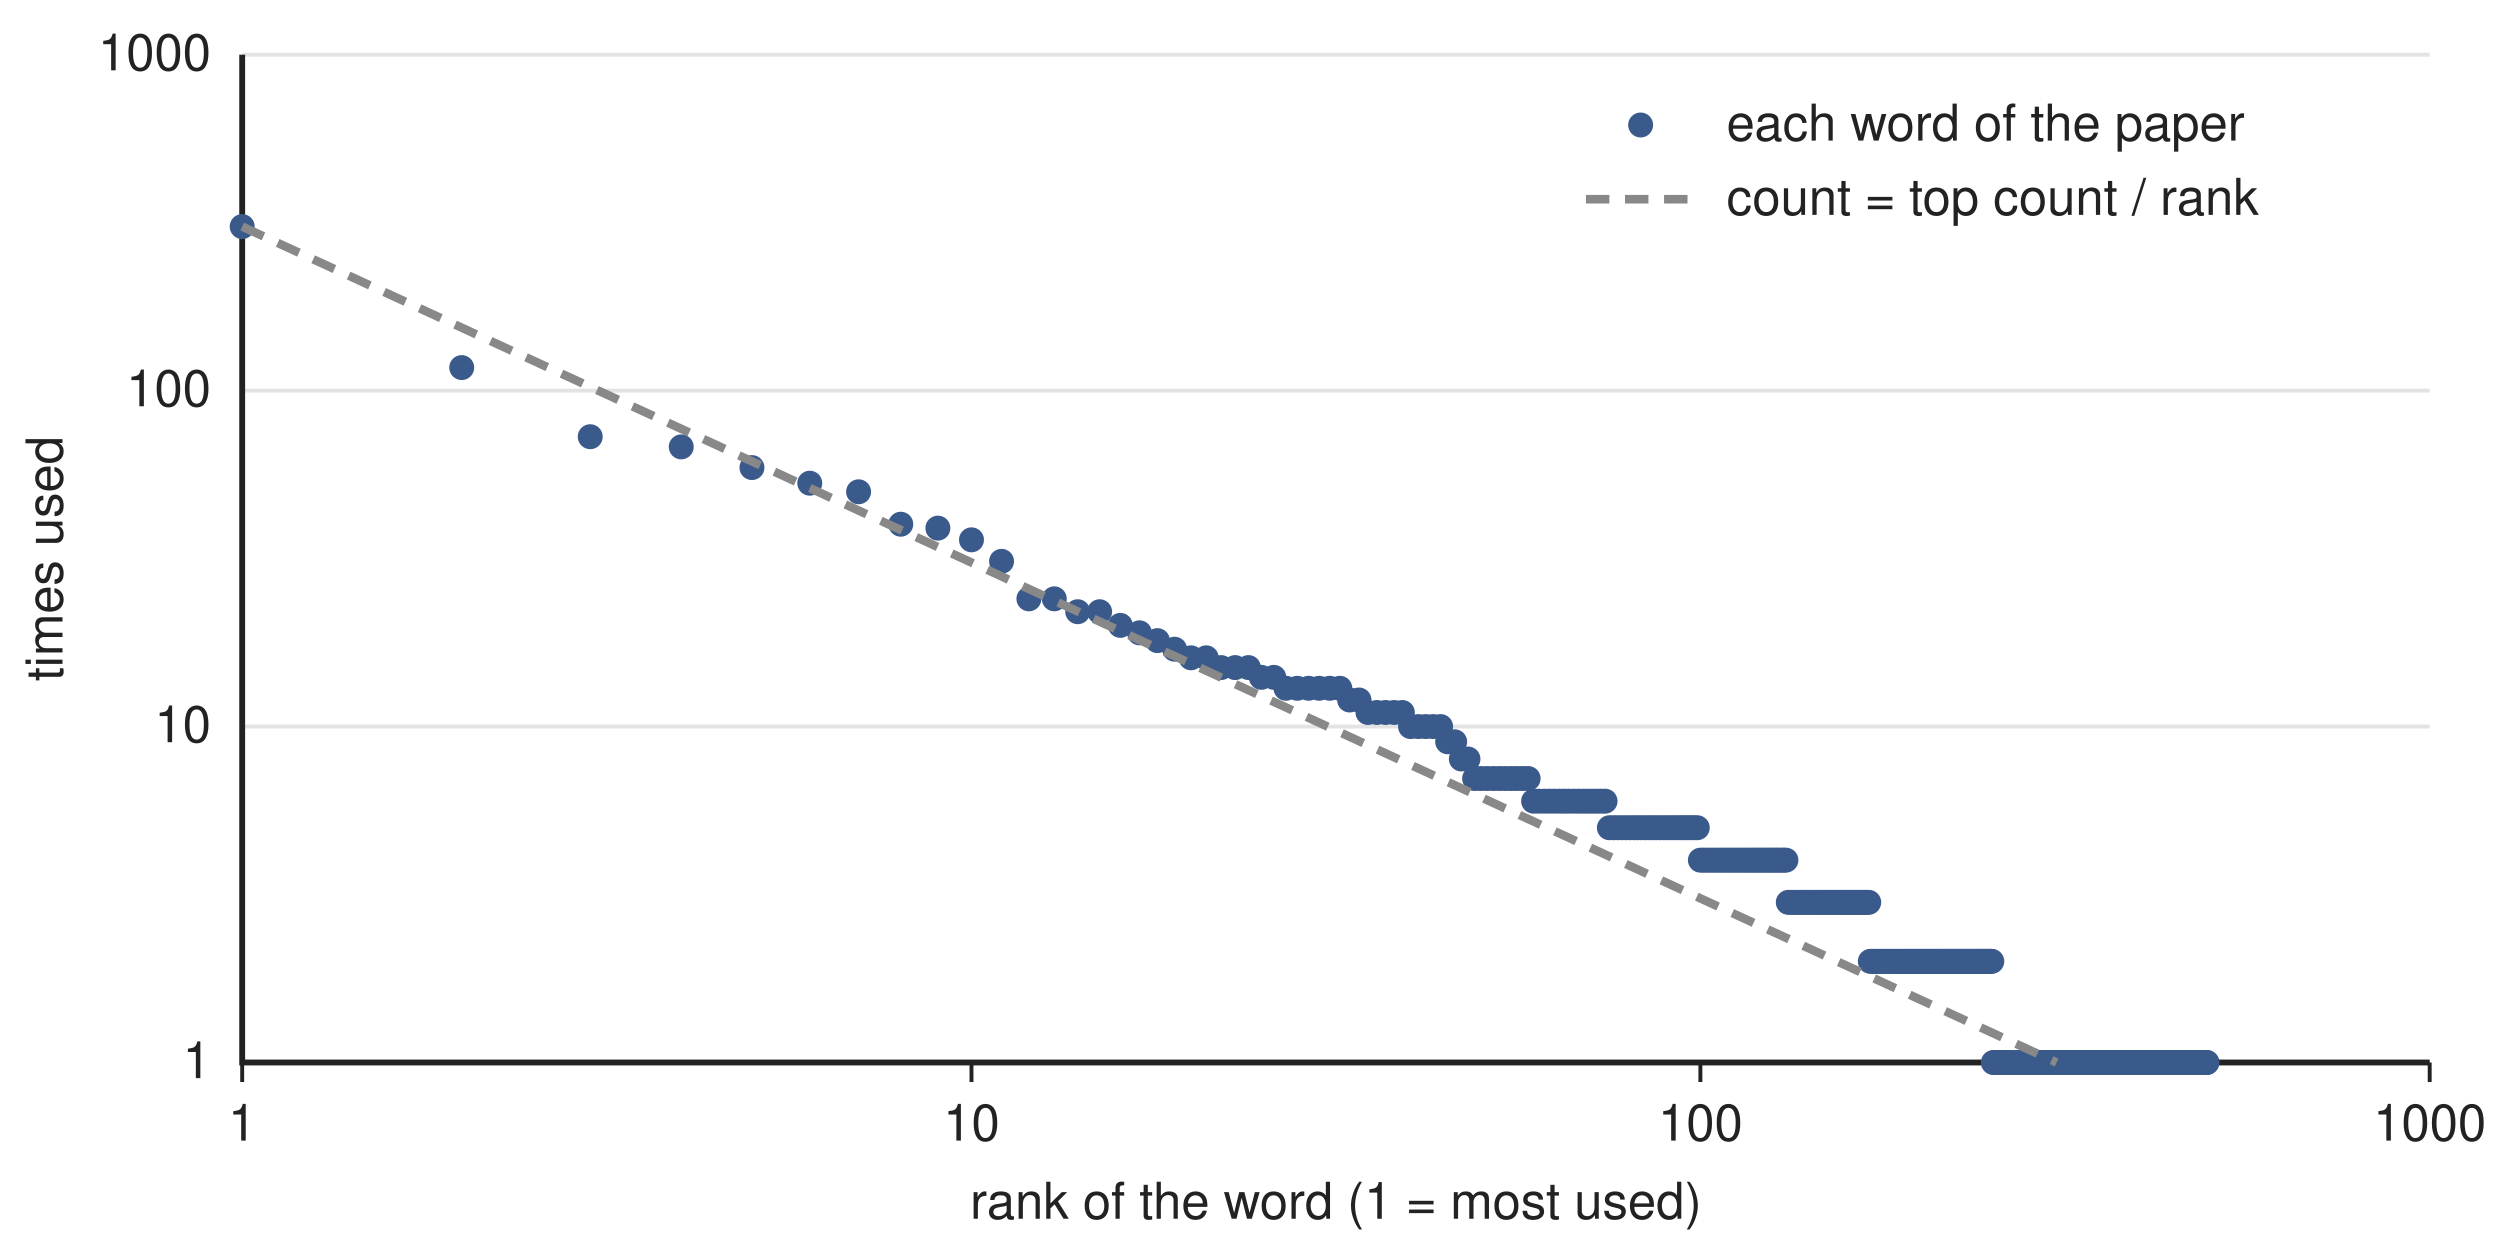
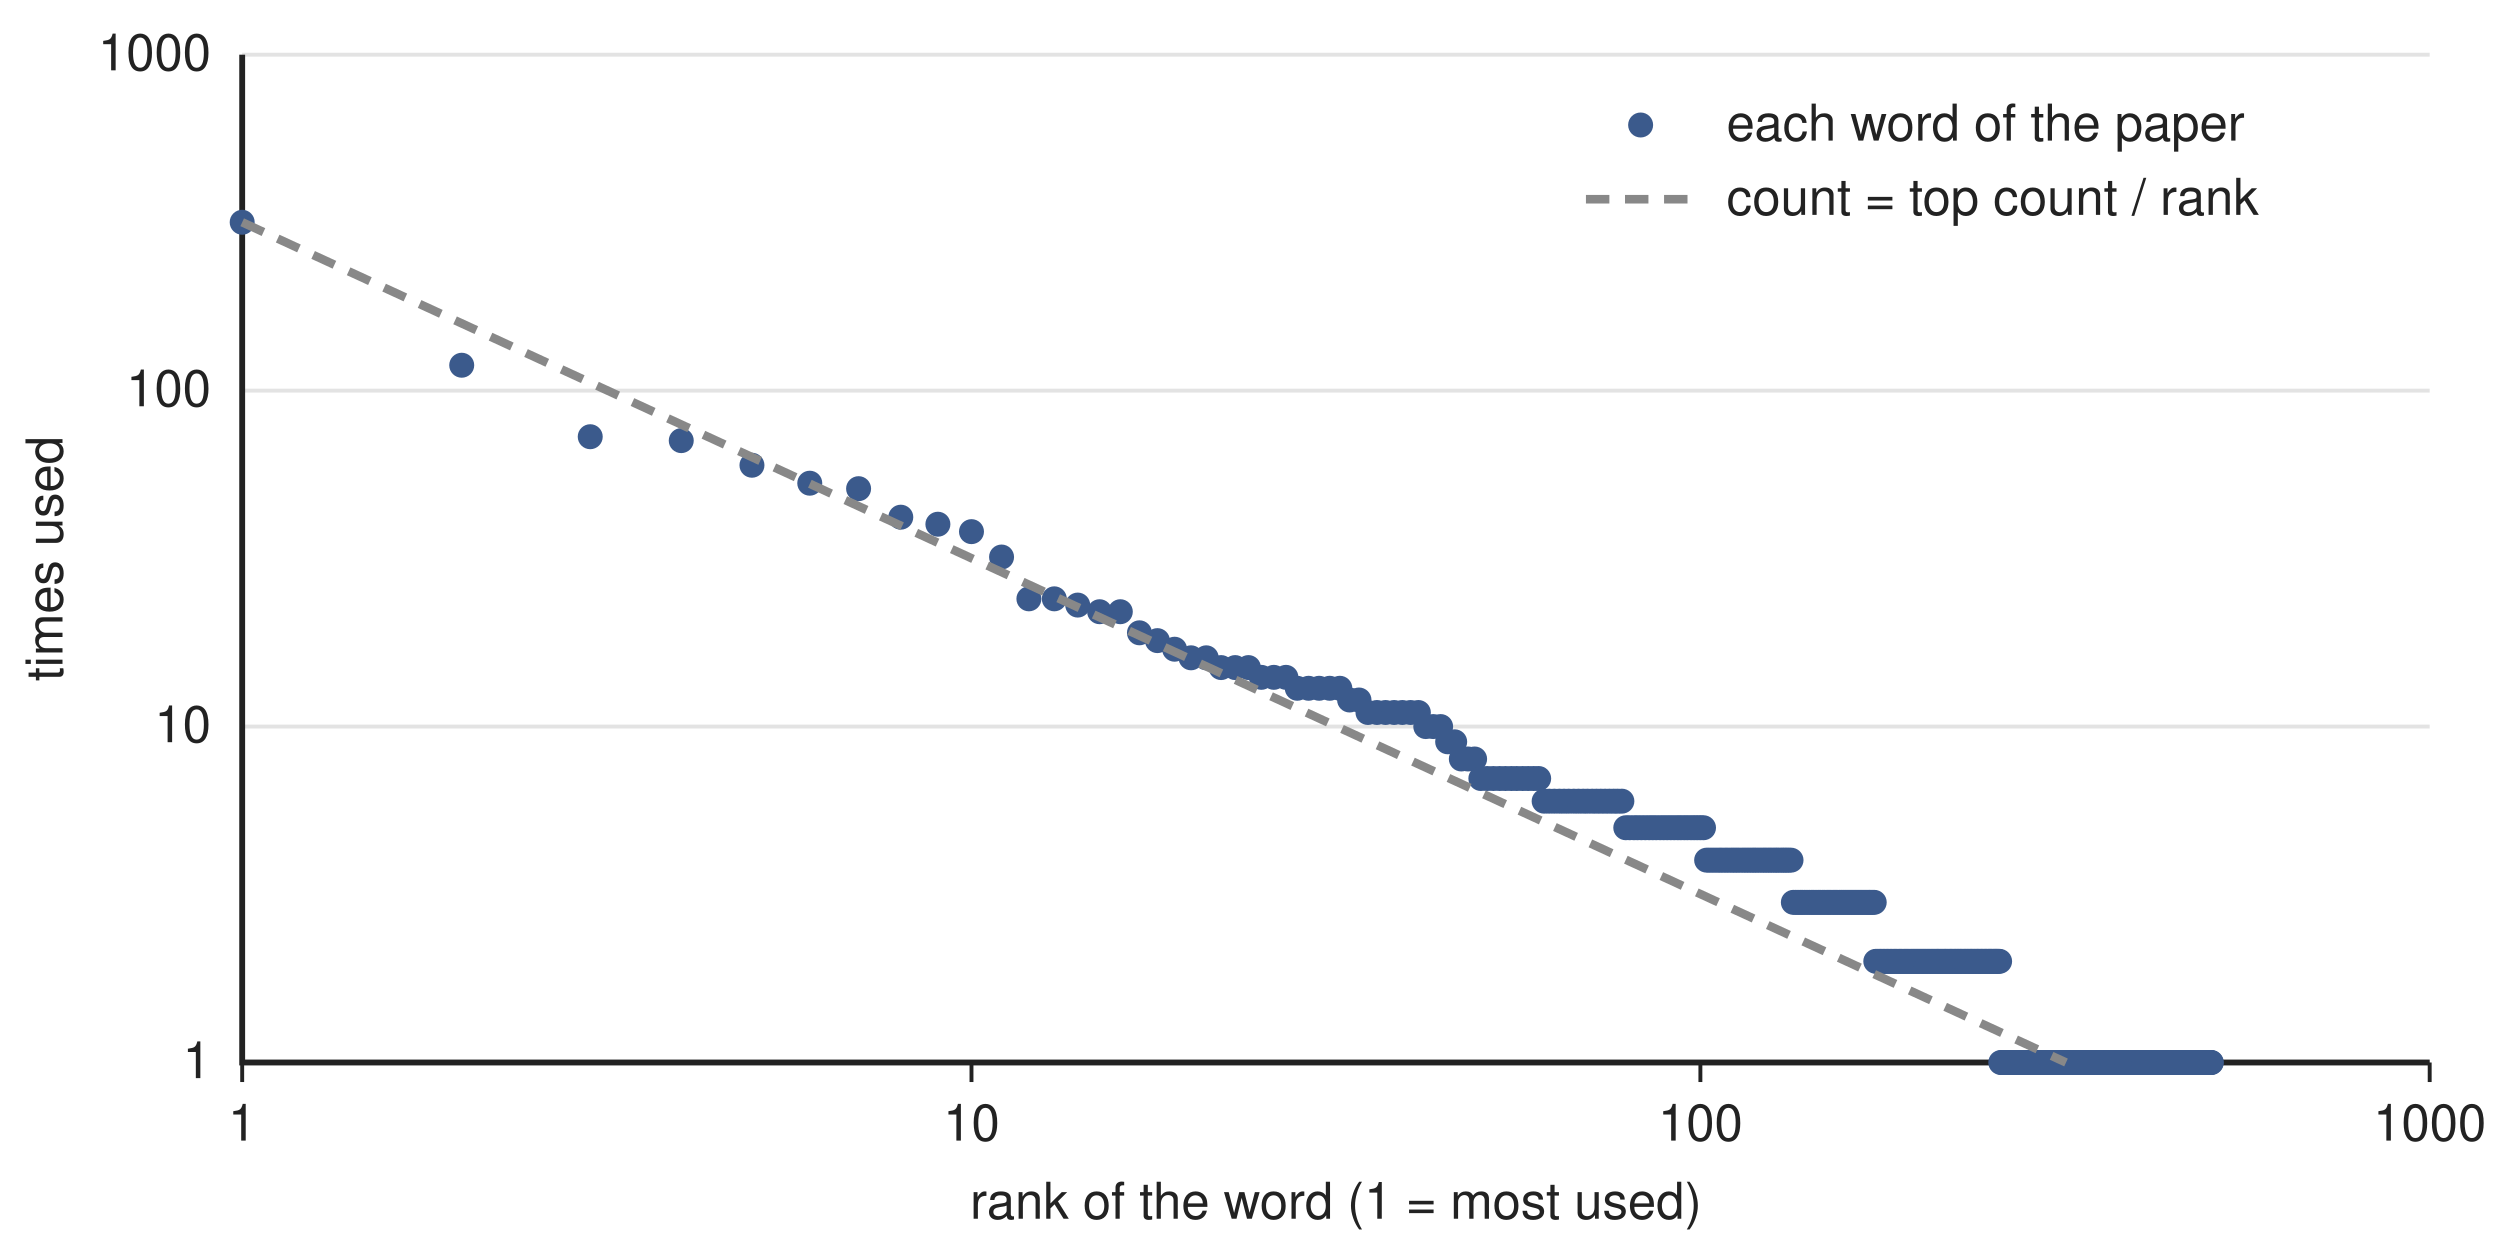
<svg xmlns="http://www.w3.org/2000/svg" viewBox="0 0 640 320" width="640" height="320" font-family="Helvetica, Arial, sans-serif" font-size="13">
  <rect width="640" height="320" fill="white" />
  <path d="M62 272.0 H622" stroke="#e3e3e3" />
  <text x="54" y="276.0" text-anchor="end" fill="#222">1</text>
  <path d="M62 186.0 H622" stroke="#e3e3e3" />
  <text x="54" y="190.0" text-anchor="end" fill="#222">10</text>
  <path d="M62 100.0 H622" stroke="#e3e3e3" />
  <text x="54" y="104.0" text-anchor="end" fill="#222">100</text>
  <path d="M62 14.0 H622" stroke="#e3e3e3" />
  <text x="54" y="18.0" text-anchor="end" fill="#222">1000</text>
  <path d="M62.0 272 v5" stroke="#222" />
  <text x="62.0" y="292" text-anchor="middle" fill="#222">1</text>
  <path d="M248.7 272 v5" stroke="#222" />
  <text x="248.7" y="292" text-anchor="middle" fill="#222">10</text>
  <path d="M435.3 272 v5" stroke="#222" />
  <text x="435.3" y="292" text-anchor="middle" fill="#222">100</text>
  <path d="M622.0 272 v5" stroke="#222" />
  <text x="622.0" y="292" text-anchor="middle" fill="#222">1000</text>
  <path d="M62 14 V272 H622" fill="none" stroke="#222" stroke-width="1.5" />
  <text x="342.0" y="312" text-anchor="middle" fill="#222">rank of the word (1 = most used)</text>
  <text x="16" y="143.0" text-anchor="middle" fill="#222" transform="rotate(-90 16 143.0)">times used</text>
-   <circle cx="62.0" cy="58.0" r="3.2" fill="#3b5a8c" />
-   <circle cx="118.2" cy="94.1" r="3.2" fill="#3b5a8c" />
+   <circle cx="62.0" cy="56.9" r="3.2" fill="#3b5a8c" />
+   <circle cx="118.2" cy="93.5" r="3.2" fill="#3b5a8c" />
  <circle cx="151.1" cy="111.8" r="3.2" fill="#3b5a8c" />
-   <circle cx="174.4" cy="114.4" r="3.2" fill="#3b5a8c" />
-   <circle cx="192.5" cy="119.7" r="3.2" fill="#3b5a8c" />
+   <circle cx="174.4" cy="112.8" r="3.2" fill="#3b5a8c" />
+   <circle cx="192.5" cy="119.1" r="3.2" fill="#3b5a8c" />
  <circle cx="207.3" cy="123.7" r="3.2" fill="#3b5a8c" />
-   <circle cx="219.8" cy="125.9" r="3.2" fill="#3b5a8c" />
-   <circle cx="230.6" cy="134.2" r="3.2" fill="#3b5a8c" />
-   <circle cx="240.1" cy="135.2" r="3.2" fill="#3b5a8c" />
-   <circle cx="248.7" cy="138.2" r="3.2" fill="#3b5a8c" />
-   <circle cx="256.4" cy="143.7" r="3.2" fill="#3b5a8c" />
+   <circle cx="219.8" cy="125.1" r="3.2" fill="#3b5a8c" />
+   <circle cx="230.6" cy="132.4" r="3.2" fill="#3b5a8c" />
+   <circle cx="240.1" cy="134.2" r="3.2" fill="#3b5a8c" />
+   <circle cx="248.7" cy="136.1" r="3.2" fill="#3b5a8c" />
+   <circle cx="256.4" cy="142.6" r="3.2" fill="#3b5a8c" />
  <circle cx="263.4" cy="153.3" r="3.2" fill="#3b5a8c" />
  <circle cx="269.9" cy="153.3" r="3.2" fill="#3b5a8c" />
-   <circle cx="275.9" cy="156.6" r="3.2" fill="#3b5a8c" />
+   <circle cx="275.9" cy="154.9" r="3.2" fill="#3b5a8c" />
  <circle cx="281.5" cy="156.6" r="3.2" fill="#3b5a8c" />
-   <circle cx="286.8" cy="160.1" r="3.2" fill="#3b5a8c" />
+   <circle cx="286.8" cy="156.6" r="3.2" fill="#3b5a8c" />
  <circle cx="291.7" cy="162.0" r="3.2" fill="#3b5a8c" />
  <circle cx="296.3" cy="164.0" r="3.2" fill="#3b5a8c" />
  <circle cx="300.7" cy="166.2" r="3.2" fill="#3b5a8c" />
  <circle cx="304.9" cy="168.4" r="3.2" fill="#3b5a8c" />
  <circle cx="308.8" cy="168.4" r="3.2" fill="#3b5a8c" />
  <circle cx="312.6" cy="170.9" r="3.2" fill="#3b5a8c" />
  <circle cx="316.2" cy="170.9" r="3.2" fill="#3b5a8c" />
  <circle cx="319.6" cy="170.9" r="3.2" fill="#3b5a8c" />
  <circle cx="322.9" cy="173.4" r="3.2" fill="#3b5a8c" />
  <circle cx="326.1" cy="173.4" r="3.2" fill="#3b5a8c" />
-   <circle cx="329.2" cy="176.2" r="3.2" fill="#3b5a8c" />
+   <circle cx="329.2" cy="173.4" r="3.2" fill="#3b5a8c" />
  <circle cx="332.1" cy="176.2" r="3.2" fill="#3b5a8c" />
  <circle cx="335.0" cy="176.2" r="3.2" fill="#3b5a8c" />
  <circle cx="337.7" cy="176.2" r="3.2" fill="#3b5a8c" />
  <circle cx="340.4" cy="176.2" r="3.2" fill="#3b5a8c" />
  <circle cx="343.0" cy="176.2" r="3.2" fill="#3b5a8c" />
  <circle cx="345.5" cy="179.2" r="3.2" fill="#3b5a8c" />
  <circle cx="347.9" cy="179.2" r="3.2" fill="#3b5a8c" />
  <circle cx="350.2" cy="182.4" r="3.2" fill="#3b5a8c" />
  <circle cx="352.5" cy="182.4" r="3.2" fill="#3b5a8c" />
  <circle cx="354.7" cy="182.4" r="3.2" fill="#3b5a8c" />
  <circle cx="356.9" cy="182.4" r="3.2" fill="#3b5a8c" />
  <circle cx="359.0" cy="182.4" r="3.2" fill="#3b5a8c" />
-   <circle cx="361.1" cy="186.0" r="3.2" fill="#3b5a8c" />
-   <circle cx="363.1" cy="186.0" r="3.2" fill="#3b5a8c" />
+   <circle cx="361.1" cy="182.4" r="3.2" fill="#3b5a8c" />
+   <circle cx="363.1" cy="182.4" r="3.2" fill="#3b5a8c" />
  <circle cx="365.0" cy="186.0" r="3.2" fill="#3b5a8c" />
  <circle cx="366.9" cy="186.0" r="3.2" fill="#3b5a8c" />
  <circle cx="368.8" cy="186.0" r="3.2" fill="#3b5a8c" />
  <circle cx="370.6" cy="189.9" r="3.2" fill="#3b5a8c" />
  <circle cx="372.4" cy="189.9" r="3.2" fill="#3b5a8c" />
  <circle cx="374.1" cy="194.3" r="3.2" fill="#3b5a8c" />
  <circle cx="375.8" cy="194.3" r="3.2" fill="#3b5a8c" />
-   <circle cx="377.5" cy="199.3" r="3.2" fill="#3b5a8c" />
+   <circle cx="377.5" cy="194.3" r="3.2" fill="#3b5a8c" />
  <circle cx="379.1" cy="199.3" r="3.2" fill="#3b5a8c" />
  <circle cx="380.7" cy="199.3" r="3.2" fill="#3b5a8c" />
  <circle cx="382.3" cy="199.3" r="3.2" fill="#3b5a8c" />
  <circle cx="383.9" cy="199.3" r="3.2" fill="#3b5a8c" />
  <circle cx="385.4" cy="199.3" r="3.2" fill="#3b5a8c" />
  <circle cx="386.9" cy="199.3" r="3.2" fill="#3b5a8c" />
  <circle cx="388.3" cy="199.3" r="3.2" fill="#3b5a8c" />
  <circle cx="389.8" cy="199.3" r="3.2" fill="#3b5a8c" />
  <circle cx="391.2" cy="199.3" r="3.2" fill="#3b5a8c" />
-   <circle cx="392.6" cy="205.1" r="3.2" fill="#3b5a8c" />
-   <circle cx="393.9" cy="205.1" r="3.2" fill="#3b5a8c" />
+   <circle cx="392.6" cy="199.3" r="3.2" fill="#3b5a8c" />
+   <circle cx="393.9" cy="199.3" r="3.2" fill="#3b5a8c" />
  <circle cx="395.3" cy="205.1" r="3.2" fill="#3b5a8c" />
  <circle cx="396.6" cy="205.1" r="3.2" fill="#3b5a8c" />
  <circle cx="397.9" cy="205.1" r="3.2" fill="#3b5a8c" />
  <circle cx="399.2" cy="205.1" r="3.2" fill="#3b5a8c" />
  <circle cx="400.4" cy="205.1" r="3.2" fill="#3b5a8c" />
  <circle cx="401.6" cy="205.1" r="3.2" fill="#3b5a8c" />
  <circle cx="402.9" cy="205.1" r="3.2" fill="#3b5a8c" />
  <circle cx="404.1" cy="205.1" r="3.2" fill="#3b5a8c" />
  <circle cx="405.3" cy="205.1" r="3.2" fill="#3b5a8c" />
  <circle cx="406.4" cy="205.1" r="3.2" fill="#3b5a8c" />
  <circle cx="407.6" cy="205.1" r="3.2" fill="#3b5a8c" />
  <circle cx="408.7" cy="205.1" r="3.2" fill="#3b5a8c" />
  <circle cx="409.8" cy="205.1" r="3.2" fill="#3b5a8c" />
  <circle cx="410.9" cy="205.1" r="3.2" fill="#3b5a8c" />
-   <circle cx="412.0" cy="211.9" r="3.2" fill="#3b5a8c" />
-   <circle cx="413.1" cy="211.9" r="3.2" fill="#3b5a8c" />
-   <circle cx="414.1" cy="211.9" r="3.2" fill="#3b5a8c" />
-   <circle cx="415.2" cy="211.9" r="3.2" fill="#3b5a8c" />
+   <circle cx="412.0" cy="205.1" r="3.2" fill="#3b5a8c" />
+   <circle cx="413.1" cy="205.1" r="3.2" fill="#3b5a8c" />
+   <circle cx="414.1" cy="205.1" r="3.2" fill="#3b5a8c" />
+   <circle cx="415.2" cy="205.1" r="3.2" fill="#3b5a8c" />
  <circle cx="416.2" cy="211.9" r="3.2" fill="#3b5a8c" />
  <circle cx="417.2" cy="211.9" r="3.2" fill="#3b5a8c" />
  <circle cx="418.3" cy="211.9" r="3.2" fill="#3b5a8c" />
  <circle cx="419.2" cy="211.9" r="3.2" fill="#3b5a8c" />
  <circle cx="420.2" cy="211.9" r="3.2" fill="#3b5a8c" />
  <circle cx="421.2" cy="211.9" r="3.2" fill="#3b5a8c" />
  <circle cx="422.2" cy="211.9" r="3.2" fill="#3b5a8c" />
  <circle cx="423.1" cy="211.9" r="3.2" fill="#3b5a8c" />
  <circle cx="424.0" cy="211.9" r="3.2" fill="#3b5a8c" />
  <circle cx="425.0" cy="211.9" r="3.2" fill="#3b5a8c" />
  <circle cx="425.9" cy="211.9" r="3.2" fill="#3b5a8c" />
  <circle cx="426.8" cy="211.9" r="3.2" fill="#3b5a8c" />
  <circle cx="427.7" cy="211.9" r="3.2" fill="#3b5a8c" />
  <circle cx="428.6" cy="211.9" r="3.2" fill="#3b5a8c" />
  <circle cx="429.5" cy="211.9" r="3.2" fill="#3b5a8c" />
  <circle cx="430.3" cy="211.9" r="3.2" fill="#3b5a8c" />
  <circle cx="431.2" cy="211.9" r="3.2" fill="#3b5a8c" />
  <circle cx="432.0" cy="211.9" r="3.2" fill="#3b5a8c" />
  <circle cx="432.9" cy="211.9" r="3.2" fill="#3b5a8c" />
  <circle cx="433.7" cy="211.9" r="3.2" fill="#3b5a8c" />
  <circle cx="434.5" cy="211.9" r="3.2" fill="#3b5a8c" />
-   <circle cx="435.3" cy="220.2" r="3.2" fill="#3b5a8c" />
-   <circle cx="436.1" cy="220.2" r="3.2" fill="#3b5a8c" />
+   <circle cx="435.3" cy="211.9" r="3.2" fill="#3b5a8c" />
+   <circle cx="436.1" cy="211.9" r="3.2" fill="#3b5a8c" />
  <circle cx="436.9" cy="220.2" r="3.2" fill="#3b5a8c" />
  <circle cx="437.7" cy="220.2" r="3.2" fill="#3b5a8c" />
  <circle cx="438.5" cy="220.2" r="3.2" fill="#3b5a8c" />
  <circle cx="439.3" cy="220.2" r="3.2" fill="#3b5a8c" />
  <circle cx="440.1" cy="220.2" r="3.2" fill="#3b5a8c" />
  <circle cx="440.8" cy="220.2" r="3.2" fill="#3b5a8c" />
  <circle cx="441.6" cy="220.2" r="3.2" fill="#3b5a8c" />
  <circle cx="442.3" cy="220.2" r="3.2" fill="#3b5a8c" />
  <circle cx="443.1" cy="220.2" r="3.2" fill="#3b5a8c" />
  <circle cx="443.8" cy="220.2" r="3.2" fill="#3b5a8c" />
  <circle cx="444.5" cy="220.2" r="3.2" fill="#3b5a8c" />
  <circle cx="445.2" cy="220.2" r="3.2" fill="#3b5a8c" />
  <circle cx="446.0" cy="220.2" r="3.2" fill="#3b5a8c" />
  <circle cx="446.7" cy="220.2" r="3.2" fill="#3b5a8c" />
  <circle cx="447.4" cy="220.2" r="3.2" fill="#3b5a8c" />
  <circle cx="448.1" cy="220.2" r="3.2" fill="#3b5a8c" />
  <circle cx="448.8" cy="220.2" r="3.2" fill="#3b5a8c" />
  <circle cx="449.4" cy="220.2" r="3.2" fill="#3b5a8c" />
  <circle cx="450.1" cy="220.2" r="3.2" fill="#3b5a8c" />
  <circle cx="450.8" cy="220.2" r="3.2" fill="#3b5a8c" />
  <circle cx="451.5" cy="220.2" r="3.2" fill="#3b5a8c" />
  <circle cx="452.1" cy="220.2" r="3.2" fill="#3b5a8c" />
  <circle cx="452.8" cy="220.2" r="3.2" fill="#3b5a8c" />
  <circle cx="453.4" cy="220.2" r="3.2" fill="#3b5a8c" />
  <circle cx="454.1" cy="220.2" r="3.2" fill="#3b5a8c" />
  <circle cx="454.7" cy="220.2" r="3.2" fill="#3b5a8c" />
  <circle cx="455.3" cy="220.2" r="3.2" fill="#3b5a8c" />
  <circle cx="456.0" cy="220.2" r="3.2" fill="#3b5a8c" />
  <circle cx="456.6" cy="220.2" r="3.2" fill="#3b5a8c" />
  <circle cx="457.2" cy="220.2" r="3.2" fill="#3b5a8c" />
-   <circle cx="457.8" cy="231.0" r="3.2" fill="#3b5a8c" />
-   <circle cx="458.5" cy="231.0" r="3.2" fill="#3b5a8c" />
+   <circle cx="457.8" cy="220.2" r="3.2" fill="#3b5a8c" />
+   <circle cx="458.5" cy="220.2" r="3.2" fill="#3b5a8c" />
  <circle cx="459.1" cy="231.0" r="3.2" fill="#3b5a8c" />
  <circle cx="459.7" cy="231.0" r="3.2" fill="#3b5a8c" />
  <circle cx="460.3" cy="231.0" r="3.2" fill="#3b5a8c" />
  <circle cx="460.9" cy="231.0" r="3.2" fill="#3b5a8c" />
  <circle cx="461.4" cy="231.0" r="3.2" fill="#3b5a8c" />
  <circle cx="462.0" cy="231.0" r="3.2" fill="#3b5a8c" />
  <circle cx="462.6" cy="231.0" r="3.2" fill="#3b5a8c" />
  <circle cx="463.2" cy="231.0" r="3.2" fill="#3b5a8c" />
  <circle cx="463.8" cy="231.0" r="3.2" fill="#3b5a8c" />
  <circle cx="464.3" cy="231.0" r="3.2" fill="#3b5a8c" />
  <circle cx="464.9" cy="231.0" r="3.2" fill="#3b5a8c" />
  <circle cx="465.5" cy="231.0" r="3.2" fill="#3b5a8c" />
  <circle cx="466.0" cy="231.0" r="3.2" fill="#3b5a8c" />
  <circle cx="466.6" cy="231.0" r="3.2" fill="#3b5a8c" />
  <circle cx="467.1" cy="231.0" r="3.2" fill="#3b5a8c" />
  <circle cx="467.7" cy="231.0" r="3.2" fill="#3b5a8c" />
  <circle cx="468.2" cy="231.0" r="3.2" fill="#3b5a8c" />
  <circle cx="468.7" cy="231.0" r="3.2" fill="#3b5a8c" />
  <circle cx="469.3" cy="231.0" r="3.2" fill="#3b5a8c" />
  <circle cx="469.8" cy="231.0" r="3.2" fill="#3b5a8c" />
  <circle cx="470.3" cy="231.0" r="3.2" fill="#3b5a8c" />
  <circle cx="470.9" cy="231.0" r="3.2" fill="#3b5a8c" />
  <circle cx="471.4" cy="231.0" r="3.2" fill="#3b5a8c" />
  <circle cx="471.9" cy="231.0" r="3.2" fill="#3b5a8c" />
  <circle cx="472.4" cy="231.0" r="3.2" fill="#3b5a8c" />
  <circle cx="472.9" cy="231.0" r="3.2" fill="#3b5a8c" />
  <circle cx="473.4" cy="231.0" r="3.2" fill="#3b5a8c" />
  <circle cx="473.9" cy="231.0" r="3.2" fill="#3b5a8c" />
  <circle cx="474.4" cy="231.0" r="3.2" fill="#3b5a8c" />
  <circle cx="474.9" cy="231.0" r="3.2" fill="#3b5a8c" />
  <circle cx="475.4" cy="231.0" r="3.2" fill="#3b5a8c" />
  <circle cx="475.9" cy="231.0" r="3.2" fill="#3b5a8c" />
  <circle cx="476.4" cy="231.0" r="3.2" fill="#3b5a8c" />
  <circle cx="476.9" cy="231.0" r="3.2" fill="#3b5a8c" />
  <circle cx="477.4" cy="231.0" r="3.2" fill="#3b5a8c" />
  <circle cx="477.9" cy="231.0" r="3.2" fill="#3b5a8c" />
  <circle cx="478.4" cy="231.0" r="3.2" fill="#3b5a8c" />
-   <circle cx="478.8" cy="246.1" r="3.2" fill="#3b5a8c" />
-   <circle cx="479.3" cy="246.1" r="3.2" fill="#3b5a8c" />
-   <circle cx="479.8" cy="246.1" r="3.2" fill="#3b5a8c" />
+   <circle cx="478.8" cy="231.0" r="3.2" fill="#3b5a8c" />
+   <circle cx="479.3" cy="231.0" r="3.2" fill="#3b5a8c" />
+   <circle cx="479.8" cy="231.0" r="3.2" fill="#3b5a8c" />
  <circle cx="480.2" cy="246.1" r="3.2" fill="#3b5a8c" />
  <circle cx="480.7" cy="246.1" r="3.2" fill="#3b5a8c" />
  <circle cx="481.2" cy="246.1" r="3.2" fill="#3b5a8c" />
  <circle cx="481.6" cy="246.1" r="3.2" fill="#3b5a8c" />
  <circle cx="482.1" cy="246.1" r="3.2" fill="#3b5a8c" />
  <circle cx="482.5" cy="246.1" r="3.2" fill="#3b5a8c" />
  <circle cx="483.0" cy="246.1" r="3.2" fill="#3b5a8c" />
  <circle cx="483.4" cy="246.1" r="3.2" fill="#3b5a8c" />
  <circle cx="483.9" cy="246.1" r="3.2" fill="#3b5a8c" />
  <circle cx="484.3" cy="246.1" r="3.2" fill="#3b5a8c" />
  <circle cx="484.8" cy="246.1" r="3.2" fill="#3b5a8c" />
  <circle cx="485.2" cy="246.1" r="3.2" fill="#3b5a8c" />
  <circle cx="485.6" cy="246.1" r="3.2" fill="#3b5a8c" />
  <circle cx="486.1" cy="246.1" r="3.2" fill="#3b5a8c" />
  <circle cx="486.5" cy="246.1" r="3.2" fill="#3b5a8c" />
  <circle cx="486.9" cy="246.1" r="3.2" fill="#3b5a8c" />
  <circle cx="487.4" cy="246.1" r="3.2" fill="#3b5a8c" />
  <circle cx="487.8" cy="246.1" r="3.2" fill="#3b5a8c" />
  <circle cx="488.2" cy="246.1" r="3.2" fill="#3b5a8c" />
  <circle cx="488.6" cy="246.1" r="3.2" fill="#3b5a8c" />
  <circle cx="489.1" cy="246.1" r="3.2" fill="#3b5a8c" />
  <circle cx="489.5" cy="246.1" r="3.2" fill="#3b5a8c" />
  <circle cx="489.9" cy="246.1" r="3.2" fill="#3b5a8c" />
  <circle cx="490.3" cy="246.1" r="3.2" fill="#3b5a8c" />
  <circle cx="490.7" cy="246.1" r="3.2" fill="#3b5a8c" />
  <circle cx="491.1" cy="246.1" r="3.2" fill="#3b5a8c" />
  <circle cx="491.5" cy="246.1" r="3.2" fill="#3b5a8c" />
  <circle cx="491.9" cy="246.1" r="3.2" fill="#3b5a8c" />
  <circle cx="492.3" cy="246.1" r="3.2" fill="#3b5a8c" />
  <circle cx="492.7" cy="246.1" r="3.2" fill="#3b5a8c" />
  <circle cx="493.1" cy="246.1" r="3.2" fill="#3b5a8c" />
  <circle cx="493.5" cy="246.1" r="3.2" fill="#3b5a8c" />
  <circle cx="493.9" cy="246.1" r="3.2" fill="#3b5a8c" />
  <circle cx="494.3" cy="246.1" r="3.2" fill="#3b5a8c" />
  <circle cx="494.7" cy="246.1" r="3.2" fill="#3b5a8c" />
  <circle cx="495.1" cy="246.1" r="3.2" fill="#3b5a8c" />
  <circle cx="495.5" cy="246.1" r="3.2" fill="#3b5a8c" />
  <circle cx="495.9" cy="246.1" r="3.2" fill="#3b5a8c" />
  <circle cx="496.2" cy="246.1" r="3.2" fill="#3b5a8c" />
  <circle cx="496.6" cy="246.1" r="3.2" fill="#3b5a8c" />
  <circle cx="497.0" cy="246.1" r="3.2" fill="#3b5a8c" />
  <circle cx="497.4" cy="246.1" r="3.2" fill="#3b5a8c" />
  <circle cx="497.8" cy="246.1" r="3.2" fill="#3b5a8c" />
  <circle cx="498.1" cy="246.1" r="3.2" fill="#3b5a8c" />
  <circle cx="498.5" cy="246.1" r="3.2" fill="#3b5a8c" />
  <circle cx="498.9" cy="246.1" r="3.2" fill="#3b5a8c" />
  <circle cx="499.3" cy="246.1" r="3.2" fill="#3b5a8c" />
  <circle cx="499.6" cy="246.1" r="3.2" fill="#3b5a8c" />
  <circle cx="500.0" cy="246.1" r="3.2" fill="#3b5a8c" />
  <circle cx="500.4" cy="246.1" r="3.2" fill="#3b5a8c" />
  <circle cx="500.7" cy="246.1" r="3.2" fill="#3b5a8c" />
  <circle cx="501.1" cy="246.1" r="3.2" fill="#3b5a8c" />
  <circle cx="501.4" cy="246.1" r="3.2" fill="#3b5a8c" />
  <circle cx="501.8" cy="246.1" r="3.2" fill="#3b5a8c" />
  <circle cx="502.1" cy="246.1" r="3.2" fill="#3b5a8c" />
  <circle cx="502.5" cy="246.1" r="3.2" fill="#3b5a8c" />
  <circle cx="502.9" cy="246.1" r="3.2" fill="#3b5a8c" />
  <circle cx="503.2" cy="246.1" r="3.2" fill="#3b5a8c" />
  <circle cx="503.6" cy="246.1" r="3.2" fill="#3b5a8c" />
  <circle cx="503.9" cy="246.1" r="3.2" fill="#3b5a8c" />
  <circle cx="504.3" cy="246.1" r="3.2" fill="#3b5a8c" />
  <circle cx="504.6" cy="246.1" r="3.2" fill="#3b5a8c" />
  <circle cx="504.9" cy="246.1" r="3.2" fill="#3b5a8c" />
  <circle cx="505.3" cy="246.1" r="3.2" fill="#3b5a8c" />
  <circle cx="505.6" cy="246.1" r="3.2" fill="#3b5a8c" />
  <circle cx="506.0" cy="246.1" r="3.2" fill="#3b5a8c" />
  <circle cx="506.3" cy="246.1" r="3.2" fill="#3b5a8c" />
  <circle cx="506.6" cy="246.1" r="3.2" fill="#3b5a8c" />
  <circle cx="507.0" cy="246.1" r="3.2" fill="#3b5a8c" />
  <circle cx="507.3" cy="246.1" r="3.2" fill="#3b5a8c" />
  <circle cx="507.6" cy="246.1" r="3.2" fill="#3b5a8c" />
  <circle cx="508.0" cy="246.1" r="3.2" fill="#3b5a8c" />
  <circle cx="508.3" cy="246.1" r="3.2" fill="#3b5a8c" />
  <circle cx="508.6" cy="246.1" r="3.2" fill="#3b5a8c" />
  <circle cx="509.0" cy="246.1" r="3.2" fill="#3b5a8c" />
  <circle cx="509.3" cy="246.1" r="3.2" fill="#3b5a8c" />
  <circle cx="509.6" cy="246.1" r="3.2" fill="#3b5a8c" />
  <circle cx="509.9" cy="246.1" r="3.2" fill="#3b5a8c" />
-   <circle cx="510.3" cy="272.0" r="3.2" fill="#3b5a8c" />
-   <circle cx="510.6" cy="272.0" r="3.2" fill="#3b5a8c" />
-   <circle cx="510.9" cy="272.0" r="3.2" fill="#3b5a8c" />
-   <circle cx="511.2" cy="272.0" r="3.2" fill="#3b5a8c" />
-   <circle cx="511.5" cy="272.0" r="3.2" fill="#3b5a8c" />
-   <circle cx="511.9" cy="272.0" r="3.2" fill="#3b5a8c" />
+   <circle cx="510.3" cy="246.1" r="3.2" fill="#3b5a8c" />
+   <circle cx="510.6" cy="246.1" r="3.2" fill="#3b5a8c" />
+   <circle cx="510.9" cy="246.1" r="3.2" fill="#3b5a8c" />
+   <circle cx="511.2" cy="246.1" r="3.2" fill="#3b5a8c" />
+   <circle cx="511.5" cy="246.1" r="3.2" fill="#3b5a8c" />
+   <circle cx="511.9" cy="246.1" r="3.2" fill="#3b5a8c" />
  <circle cx="512.2" cy="272.0" r="3.2" fill="#3b5a8c" />
  <circle cx="512.5" cy="272.0" r="3.2" fill="#3b5a8c" />
  <circle cx="512.8" cy="272.0" r="3.2" fill="#3b5a8c" />
  <circle cx="513.1" cy="272.0" r="3.2" fill="#3b5a8c" />
  <circle cx="513.4" cy="272.0" r="3.2" fill="#3b5a8c" />
  <circle cx="513.7" cy="272.0" r="3.2" fill="#3b5a8c" />
  <circle cx="514.0" cy="272.0" r="3.2" fill="#3b5a8c" />
  <circle cx="514.3" cy="272.0" r="3.2" fill="#3b5a8c" />
  <circle cx="514.6" cy="272.0" r="3.2" fill="#3b5a8c" />
  <circle cx="514.9" cy="272.0" r="3.2" fill="#3b5a8c" />
  <circle cx="515.3" cy="272.0" r="3.2" fill="#3b5a8c" />
  <circle cx="515.6" cy="272.0" r="3.2" fill="#3b5a8c" />
  <circle cx="515.9" cy="272.0" r="3.2" fill="#3b5a8c" />
  <circle cx="516.2" cy="272.0" r="3.2" fill="#3b5a8c" />
  <circle cx="516.5" cy="272.0" r="3.2" fill="#3b5a8c" />
  <circle cx="516.8" cy="272.0" r="3.2" fill="#3b5a8c" />
  <circle cx="517.0" cy="272.0" r="3.2" fill="#3b5a8c" />
  <circle cx="517.3" cy="272.0" r="3.2" fill="#3b5a8c" />
  <circle cx="517.6" cy="272.0" r="3.2" fill="#3b5a8c" />
  <circle cx="517.9" cy="272.0" r="3.2" fill="#3b5a8c" />
  <circle cx="518.2" cy="272.0" r="3.2" fill="#3b5a8c" />
  <circle cx="518.5" cy="272.0" r="3.2" fill="#3b5a8c" />
  <circle cx="518.8" cy="272.0" r="3.2" fill="#3b5a8c" />
  <circle cx="519.1" cy="272.0" r="3.2" fill="#3b5a8c" />
  <circle cx="519.4" cy="272.0" r="3.2" fill="#3b5a8c" />
  <circle cx="519.7" cy="272.0" r="3.2" fill="#3b5a8c" />
  <circle cx="520.0" cy="272.0" r="3.2" fill="#3b5a8c" />
  <circle cx="520.2" cy="272.0" r="3.2" fill="#3b5a8c" />
  <circle cx="520.5" cy="272.0" r="3.2" fill="#3b5a8c" />
  <circle cx="520.8" cy="272.0" r="3.2" fill="#3b5a8c" />
  <circle cx="521.1" cy="272.0" r="3.2" fill="#3b5a8c" />
  <circle cx="521.4" cy="272.0" r="3.2" fill="#3b5a8c" />
  <circle cx="521.6" cy="272.0" r="3.2" fill="#3b5a8c" />
  <circle cx="521.9" cy="272.0" r="3.2" fill="#3b5a8c" />
  <circle cx="522.2" cy="272.0" r="3.2" fill="#3b5a8c" />
  <circle cx="522.5" cy="272.0" r="3.2" fill="#3b5a8c" />
  <circle cx="522.8" cy="272.0" r="3.2" fill="#3b5a8c" />
  <circle cx="523.0" cy="272.0" r="3.2" fill="#3b5a8c" />
  <circle cx="523.3" cy="272.0" r="3.2" fill="#3b5a8c" />
  <circle cx="523.6" cy="272.0" r="3.2" fill="#3b5a8c" />
  <circle cx="523.9" cy="272.0" r="3.2" fill="#3b5a8c" />
  <circle cx="524.1" cy="272.0" r="3.2" fill="#3b5a8c" />
  <circle cx="524.4" cy="272.0" r="3.2" fill="#3b5a8c" />
  <circle cx="524.7" cy="272.0" r="3.2" fill="#3b5a8c" />
  <circle cx="524.9" cy="272.0" r="3.2" fill="#3b5a8c" />
  <circle cx="525.2" cy="272.0" r="3.2" fill="#3b5a8c" />
  <circle cx="525.5" cy="272.0" r="3.2" fill="#3b5a8c" />
  <circle cx="525.7" cy="272.0" r="3.2" fill="#3b5a8c" />
  <circle cx="526.0" cy="272.0" r="3.2" fill="#3b5a8c" />
  <circle cx="526.3" cy="272.0" r="3.2" fill="#3b5a8c" />
  <circle cx="526.5" cy="272.0" r="3.2" fill="#3b5a8c" />
  <circle cx="526.8" cy="272.0" r="3.2" fill="#3b5a8c" />
  <circle cx="527.1" cy="272.0" r="3.2" fill="#3b5a8c" />
  <circle cx="527.3" cy="272.0" r="3.2" fill="#3b5a8c" />
  <circle cx="527.6" cy="272.0" r="3.2" fill="#3b5a8c" />
  <circle cx="527.8" cy="272.0" r="3.2" fill="#3b5a8c" />
  <circle cx="528.1" cy="272.0" r="3.2" fill="#3b5a8c" />
  <circle cx="528.4" cy="272.0" r="3.2" fill="#3b5a8c" />
  <circle cx="528.6" cy="272.0" r="3.2" fill="#3b5a8c" />
  <circle cx="528.9" cy="272.0" r="3.2" fill="#3b5a8c" />
  <circle cx="529.1" cy="272.0" r="3.2" fill="#3b5a8c" />
  <circle cx="529.4" cy="272.0" r="3.2" fill="#3b5a8c" />
  <circle cx="529.6" cy="272.0" r="3.2" fill="#3b5a8c" />
  <circle cx="529.9" cy="272.0" r="3.2" fill="#3b5a8c" />
  <circle cx="530.1" cy="272.0" r="3.2" fill="#3b5a8c" />
  <circle cx="530.4" cy="272.0" r="3.2" fill="#3b5a8c" />
  <circle cx="530.6" cy="272.0" r="3.2" fill="#3b5a8c" />
  <circle cx="530.9" cy="272.0" r="3.2" fill="#3b5a8c" />
  <circle cx="531.1" cy="272.0" r="3.2" fill="#3b5a8c" />
  <circle cx="531.4" cy="272.0" r="3.2" fill="#3b5a8c" />
  <circle cx="531.6" cy="272.0" r="3.2" fill="#3b5a8c" />
  <circle cx="531.9" cy="272.0" r="3.2" fill="#3b5a8c" />
  <circle cx="532.1" cy="272.0" r="3.2" fill="#3b5a8c" />
  <circle cx="532.4" cy="272.0" r="3.2" fill="#3b5a8c" />
  <circle cx="532.6" cy="272.0" r="3.2" fill="#3b5a8c" />
  <circle cx="532.9" cy="272.0" r="3.2" fill="#3b5a8c" />
  <circle cx="533.1" cy="272.0" r="3.2" fill="#3b5a8c" />
  <circle cx="533.3" cy="272.0" r="3.2" fill="#3b5a8c" />
  <circle cx="533.6" cy="272.0" r="3.2" fill="#3b5a8c" />
  <circle cx="533.8" cy="272.0" r="3.2" fill="#3b5a8c" />
  <circle cx="534.1" cy="272.0" r="3.2" fill="#3b5a8c" />
  <circle cx="534.3" cy="272.0" r="3.2" fill="#3b5a8c" />
  <circle cx="534.5" cy="272.0" r="3.2" fill="#3b5a8c" />
  <circle cx="534.8" cy="272.0" r="3.2" fill="#3b5a8c" />
  <circle cx="535.0" cy="272.0" r="3.2" fill="#3b5a8c" />
  <circle cx="535.3" cy="272.0" r="3.2" fill="#3b5a8c" />
  <circle cx="535.5" cy="272.0" r="3.2" fill="#3b5a8c" />
  <circle cx="535.7" cy="272.0" r="3.2" fill="#3b5a8c" />
  <circle cx="536.0" cy="272.0" r="3.2" fill="#3b5a8c" />
  <circle cx="536.2" cy="272.0" r="3.2" fill="#3b5a8c" />
  <circle cx="536.4" cy="272.0" r="3.2" fill="#3b5a8c" />
  <circle cx="536.7" cy="272.0" r="3.2" fill="#3b5a8c" />
  <circle cx="536.9" cy="272.0" r="3.2" fill="#3b5a8c" />
  <circle cx="537.1" cy="272.0" r="3.2" fill="#3b5a8c" />
  <circle cx="537.4" cy="272.0" r="3.2" fill="#3b5a8c" />
  <circle cx="537.6" cy="272.0" r="3.2" fill="#3b5a8c" />
  <circle cx="537.8" cy="272.0" r="3.2" fill="#3b5a8c" />
  <circle cx="538.0" cy="272.0" r="3.2" fill="#3b5a8c" />
  <circle cx="538.3" cy="272.0" r="3.2" fill="#3b5a8c" />
  <circle cx="538.5" cy="272.0" r="3.2" fill="#3b5a8c" />
  <circle cx="538.7" cy="272.0" r="3.2" fill="#3b5a8c" />
  <circle cx="539.0" cy="272.0" r="3.2" fill="#3b5a8c" />
  <circle cx="539.2" cy="272.0" r="3.2" fill="#3b5a8c" />
  <circle cx="539.4" cy="272.0" r="3.2" fill="#3b5a8c" />
  <circle cx="539.6" cy="272.0" r="3.2" fill="#3b5a8c" />
  <circle cx="539.8" cy="272.0" r="3.2" fill="#3b5a8c" />
  <circle cx="540.1" cy="272.0" r="3.2" fill="#3b5a8c" />
  <circle cx="540.3" cy="272.0" r="3.2" fill="#3b5a8c" />
  <circle cx="540.5" cy="272.0" r="3.2" fill="#3b5a8c" />
  <circle cx="540.7" cy="272.0" r="3.2" fill="#3b5a8c" />
  <circle cx="541.0" cy="272.0" r="3.2" fill="#3b5a8c" />
  <circle cx="541.2" cy="272.0" r="3.2" fill="#3b5a8c" />
  <circle cx="541.4" cy="272.0" r="3.2" fill="#3b5a8c" />
  <circle cx="541.6" cy="272.0" r="3.2" fill="#3b5a8c" />
  <circle cx="541.8" cy="272.0" r="3.2" fill="#3b5a8c" />
  <circle cx="542.1" cy="272.0" r="3.2" fill="#3b5a8c" />
  <circle cx="542.3" cy="272.0" r="3.2" fill="#3b5a8c" />
  <circle cx="542.5" cy="272.0" r="3.2" fill="#3b5a8c" />
  <circle cx="542.7" cy="272.0" r="3.2" fill="#3b5a8c" />
  <circle cx="542.9" cy="272.0" r="3.2" fill="#3b5a8c" />
  <circle cx="543.1" cy="272.0" r="3.2" fill="#3b5a8c" />
  <circle cx="543.3" cy="272.0" r="3.2" fill="#3b5a8c" />
  <circle cx="543.6" cy="272.0" r="3.2" fill="#3b5a8c" />
  <circle cx="543.8" cy="272.0" r="3.2" fill="#3b5a8c" />
  <circle cx="544.0" cy="272.0" r="3.2" fill="#3b5a8c" />
  <circle cx="544.2" cy="272.0" r="3.2" fill="#3b5a8c" />
  <circle cx="544.4" cy="272.0" r="3.2" fill="#3b5a8c" />
  <circle cx="544.6" cy="272.0" r="3.2" fill="#3b5a8c" />
  <circle cx="544.8" cy="272.0" r="3.2" fill="#3b5a8c" />
  <circle cx="545.0" cy="272.0" r="3.2" fill="#3b5a8c" />
  <circle cx="545.2" cy="272.0" r="3.2" fill="#3b5a8c" />
  <circle cx="545.5" cy="272.0" r="3.2" fill="#3b5a8c" />
  <circle cx="545.7" cy="272.0" r="3.2" fill="#3b5a8c" />
  <circle cx="545.9" cy="272.0" r="3.2" fill="#3b5a8c" />
  <circle cx="546.1" cy="272.0" r="3.2" fill="#3b5a8c" />
  <circle cx="546.3" cy="272.0" r="3.2" fill="#3b5a8c" />
  <circle cx="546.5" cy="272.0" r="3.2" fill="#3b5a8c" />
  <circle cx="546.7" cy="272.0" r="3.2" fill="#3b5a8c" />
  <circle cx="546.9" cy="272.0" r="3.2" fill="#3b5a8c" />
  <circle cx="547.1" cy="272.0" r="3.2" fill="#3b5a8c" />
  <circle cx="547.3" cy="272.0" r="3.2" fill="#3b5a8c" />
  <circle cx="547.5" cy="272.0" r="3.2" fill="#3b5a8c" />
  <circle cx="547.7" cy="272.0" r="3.2" fill="#3b5a8c" />
  <circle cx="547.9" cy="272.0" r="3.2" fill="#3b5a8c" />
  <circle cx="548.1" cy="272.0" r="3.2" fill="#3b5a8c" />
  <circle cx="548.3" cy="272.0" r="3.2" fill="#3b5a8c" />
  <circle cx="548.5" cy="272.0" r="3.2" fill="#3b5a8c" />
  <circle cx="548.7" cy="272.0" r="3.2" fill="#3b5a8c" />
  <circle cx="548.9" cy="272.0" r="3.2" fill="#3b5a8c" />
  <circle cx="549.1" cy="272.0" r="3.2" fill="#3b5a8c" />
  <circle cx="549.3" cy="272.0" r="3.2" fill="#3b5a8c" />
  <circle cx="549.5" cy="272.0" r="3.2" fill="#3b5a8c" />
  <circle cx="549.7" cy="272.0" r="3.2" fill="#3b5a8c" />
  <circle cx="549.9" cy="272.0" r="3.2" fill="#3b5a8c" />
  <circle cx="550.1" cy="272.0" r="3.2" fill="#3b5a8c" />
  <circle cx="550.3" cy="272.0" r="3.2" fill="#3b5a8c" />
  <circle cx="550.5" cy="272.0" r="3.2" fill="#3b5a8c" />
  <circle cx="550.7" cy="272.0" r="3.2" fill="#3b5a8c" />
  <circle cx="550.9" cy="272.0" r="3.2" fill="#3b5a8c" />
  <circle cx="551.1" cy="272.0" r="3.2" fill="#3b5a8c" />
  <circle cx="551.3" cy="272.0" r="3.2" fill="#3b5a8c" />
  <circle cx="551.5" cy="272.0" r="3.2" fill="#3b5a8c" />
  <circle cx="551.7" cy="272.0" r="3.2" fill="#3b5a8c" />
  <circle cx="551.9" cy="272.0" r="3.2" fill="#3b5a8c" />
  <circle cx="552.1" cy="272.0" r="3.2" fill="#3b5a8c" />
  <circle cx="552.3" cy="272.0" r="3.2" fill="#3b5a8c" />
  <circle cx="552.4" cy="272.0" r="3.2" fill="#3b5a8c" />
  <circle cx="552.6" cy="272.0" r="3.2" fill="#3b5a8c" />
  <circle cx="552.8" cy="272.0" r="3.2" fill="#3b5a8c" />
  <circle cx="553.0" cy="272.0" r="3.2" fill="#3b5a8c" />
  <circle cx="553.2" cy="272.0" r="3.2" fill="#3b5a8c" />
  <circle cx="553.4" cy="272.0" r="3.2" fill="#3b5a8c" />
  <circle cx="553.6" cy="272.0" r="3.2" fill="#3b5a8c" />
  <circle cx="553.8" cy="272.0" r="3.2" fill="#3b5a8c" />
  <circle cx="554.0" cy="272.0" r="3.2" fill="#3b5a8c" />
  <circle cx="554.1" cy="272.0" r="3.2" fill="#3b5a8c" />
  <circle cx="554.3" cy="272.0" r="3.2" fill="#3b5a8c" />
  <circle cx="554.5" cy="272.0" r="3.2" fill="#3b5a8c" />
  <circle cx="554.7" cy="272.0" r="3.2" fill="#3b5a8c" />
  <circle cx="554.9" cy="272.0" r="3.2" fill="#3b5a8c" />
  <circle cx="555.1" cy="272.0" r="3.2" fill="#3b5a8c" />
  <circle cx="555.3" cy="272.0" r="3.2" fill="#3b5a8c" />
  <circle cx="555.4" cy="272.0" r="3.2" fill="#3b5a8c" />
  <circle cx="555.6" cy="272.0" r="3.2" fill="#3b5a8c" />
  <circle cx="555.8" cy="272.0" r="3.2" fill="#3b5a8c" />
  <circle cx="556.0" cy="272.0" r="3.2" fill="#3b5a8c" />
  <circle cx="556.2" cy="272.0" r="3.2" fill="#3b5a8c" />
  <circle cx="556.4" cy="272.0" r="3.2" fill="#3b5a8c" />
  <circle cx="556.5" cy="272.0" r="3.2" fill="#3b5a8c" />
  <circle cx="556.7" cy="272.0" r="3.2" fill="#3b5a8c" />
  <circle cx="556.9" cy="272.0" r="3.2" fill="#3b5a8c" />
  <circle cx="557.1" cy="272.0" r="3.2" fill="#3b5a8c" />
  <circle cx="557.3" cy="272.0" r="3.2" fill="#3b5a8c" />
  <circle cx="557.4" cy="272.0" r="3.2" fill="#3b5a8c" />
  <circle cx="557.6" cy="272.0" r="3.2" fill="#3b5a8c" />
  <circle cx="557.8" cy="272.0" r="3.2" fill="#3b5a8c" />
  <circle cx="558.0" cy="272.0" r="3.2" fill="#3b5a8c" />
  <circle cx="558.2" cy="272.0" r="3.2" fill="#3b5a8c" />
  <circle cx="558.3" cy="272.0" r="3.2" fill="#3b5a8c" />
  <circle cx="558.5" cy="272.0" r="3.2" fill="#3b5a8c" />
  <circle cx="558.7" cy="272.0" r="3.2" fill="#3b5a8c" />
  <circle cx="558.9" cy="272.0" r="3.2" fill="#3b5a8c" />
  <circle cx="559.0" cy="272.0" r="3.2" fill="#3b5a8c" />
  <circle cx="559.2" cy="272.0" r="3.2" fill="#3b5a8c" />
  <circle cx="559.4" cy="272.0" r="3.2" fill="#3b5a8c" />
  <circle cx="559.6" cy="272.0" r="3.2" fill="#3b5a8c" />
  <circle cx="559.8" cy="272.0" r="3.2" fill="#3b5a8c" />
  <circle cx="559.9" cy="272.0" r="3.2" fill="#3b5a8c" />
  <circle cx="560.1" cy="272.0" r="3.2" fill="#3b5a8c" />
  <circle cx="560.3" cy="272.0" r="3.2" fill="#3b5a8c" />
  <circle cx="560.4" cy="272.0" r="3.2" fill="#3b5a8c" />
  <circle cx="560.6" cy="272.0" r="3.2" fill="#3b5a8c" />
  <circle cx="560.8" cy="272.0" r="3.2" fill="#3b5a8c" />
  <circle cx="561.0" cy="272.0" r="3.2" fill="#3b5a8c" />
  <circle cx="561.1" cy="272.0" r="3.2" fill="#3b5a8c" />
  <circle cx="561.3" cy="272.0" r="3.2" fill="#3b5a8c" />
  <circle cx="561.5" cy="272.0" r="3.2" fill="#3b5a8c" />
  <circle cx="561.6" cy="272.0" r="3.2" fill="#3b5a8c" />
  <circle cx="561.8" cy="272.0" r="3.2" fill="#3b5a8c" />
  <circle cx="562.0" cy="272.0" r="3.2" fill="#3b5a8c" />
  <circle cx="562.2" cy="272.0" r="3.2" fill="#3b5a8c" />
  <circle cx="562.3" cy="272.0" r="3.2" fill="#3b5a8c" />
  <circle cx="562.5" cy="272.0" r="3.2" fill="#3b5a8c" />
  <circle cx="562.7" cy="272.0" r="3.2" fill="#3b5a8c" />
  <circle cx="562.8" cy="272.0" r="3.2" fill="#3b5a8c" />
  <circle cx="563.0" cy="272.0" r="3.2" fill="#3b5a8c" />
  <circle cx="563.2" cy="272.0" r="3.2" fill="#3b5a8c" />
  <circle cx="563.3" cy="272.0" r="3.2" fill="#3b5a8c" />
  <circle cx="563.5" cy="272.0" r="3.2" fill="#3b5a8c" />
  <circle cx="563.7" cy="272.0" r="3.2" fill="#3b5a8c" />
  <circle cx="563.8" cy="272.0" r="3.2" fill="#3b5a8c" />
  <circle cx="564.0" cy="272.0" r="3.2" fill="#3b5a8c" />
  <circle cx="564.2" cy="272.0" r="3.2" fill="#3b5a8c" />
  <circle cx="564.3" cy="272.0" r="3.2" fill="#3b5a8c" />
  <circle cx="564.5" cy="272.0" r="3.2" fill="#3b5a8c" />
  <circle cx="564.7" cy="272.0" r="3.2" fill="#3b5a8c" />
  <circle cx="564.8" cy="272.0" r="3.2" fill="#3b5a8c" />
  <circle cx="565.0" cy="272.0" r="3.2" fill="#3b5a8c" />
-   <path d="M62.0 58.0 L526.5 272.0" fill="none" stroke="#888888" stroke-width="2.2" stroke-dasharray="6 4" />
+   <circle cx="565.2" cy="272.0" r="3.2" fill="#3b5a8c" />
+   <circle cx="565.3" cy="272.0" r="3.2" fill="#3b5a8c" />
+   <circle cx="565.5" cy="272.0" r="3.2" fill="#3b5a8c" />
+   <circle cx="565.6" cy="272.0" r="3.2" fill="#3b5a8c" />
+   <circle cx="565.8" cy="272.0" r="3.2" fill="#3b5a8c" />
+   <circle cx="566.0" cy="272.0" r="3.2" fill="#3b5a8c" />
+   <circle cx="566.1" cy="272.0" r="3.2" fill="#3b5a8c" />
+   <path d="M62.0 56.9 L528.9 272.0" fill="none" stroke="#888888" stroke-width="2.2" stroke-dasharray="6 4" />
  <rect x="400" y="18" width="216" height="44" fill="white" fill-opacity="0.9" />
  <circle cx="420" cy="32" r="3.2" fill="#3b5a8c" />
  <text x="442" y="36" fill="#222">each word of the paper</text>
  <path d="M406 51 h28" stroke="#888888" stroke-width="2.2" stroke-dasharray="6 4" />
  <text x="442" y="55" fill="#222">count = top count / rank</text>
</svg>
